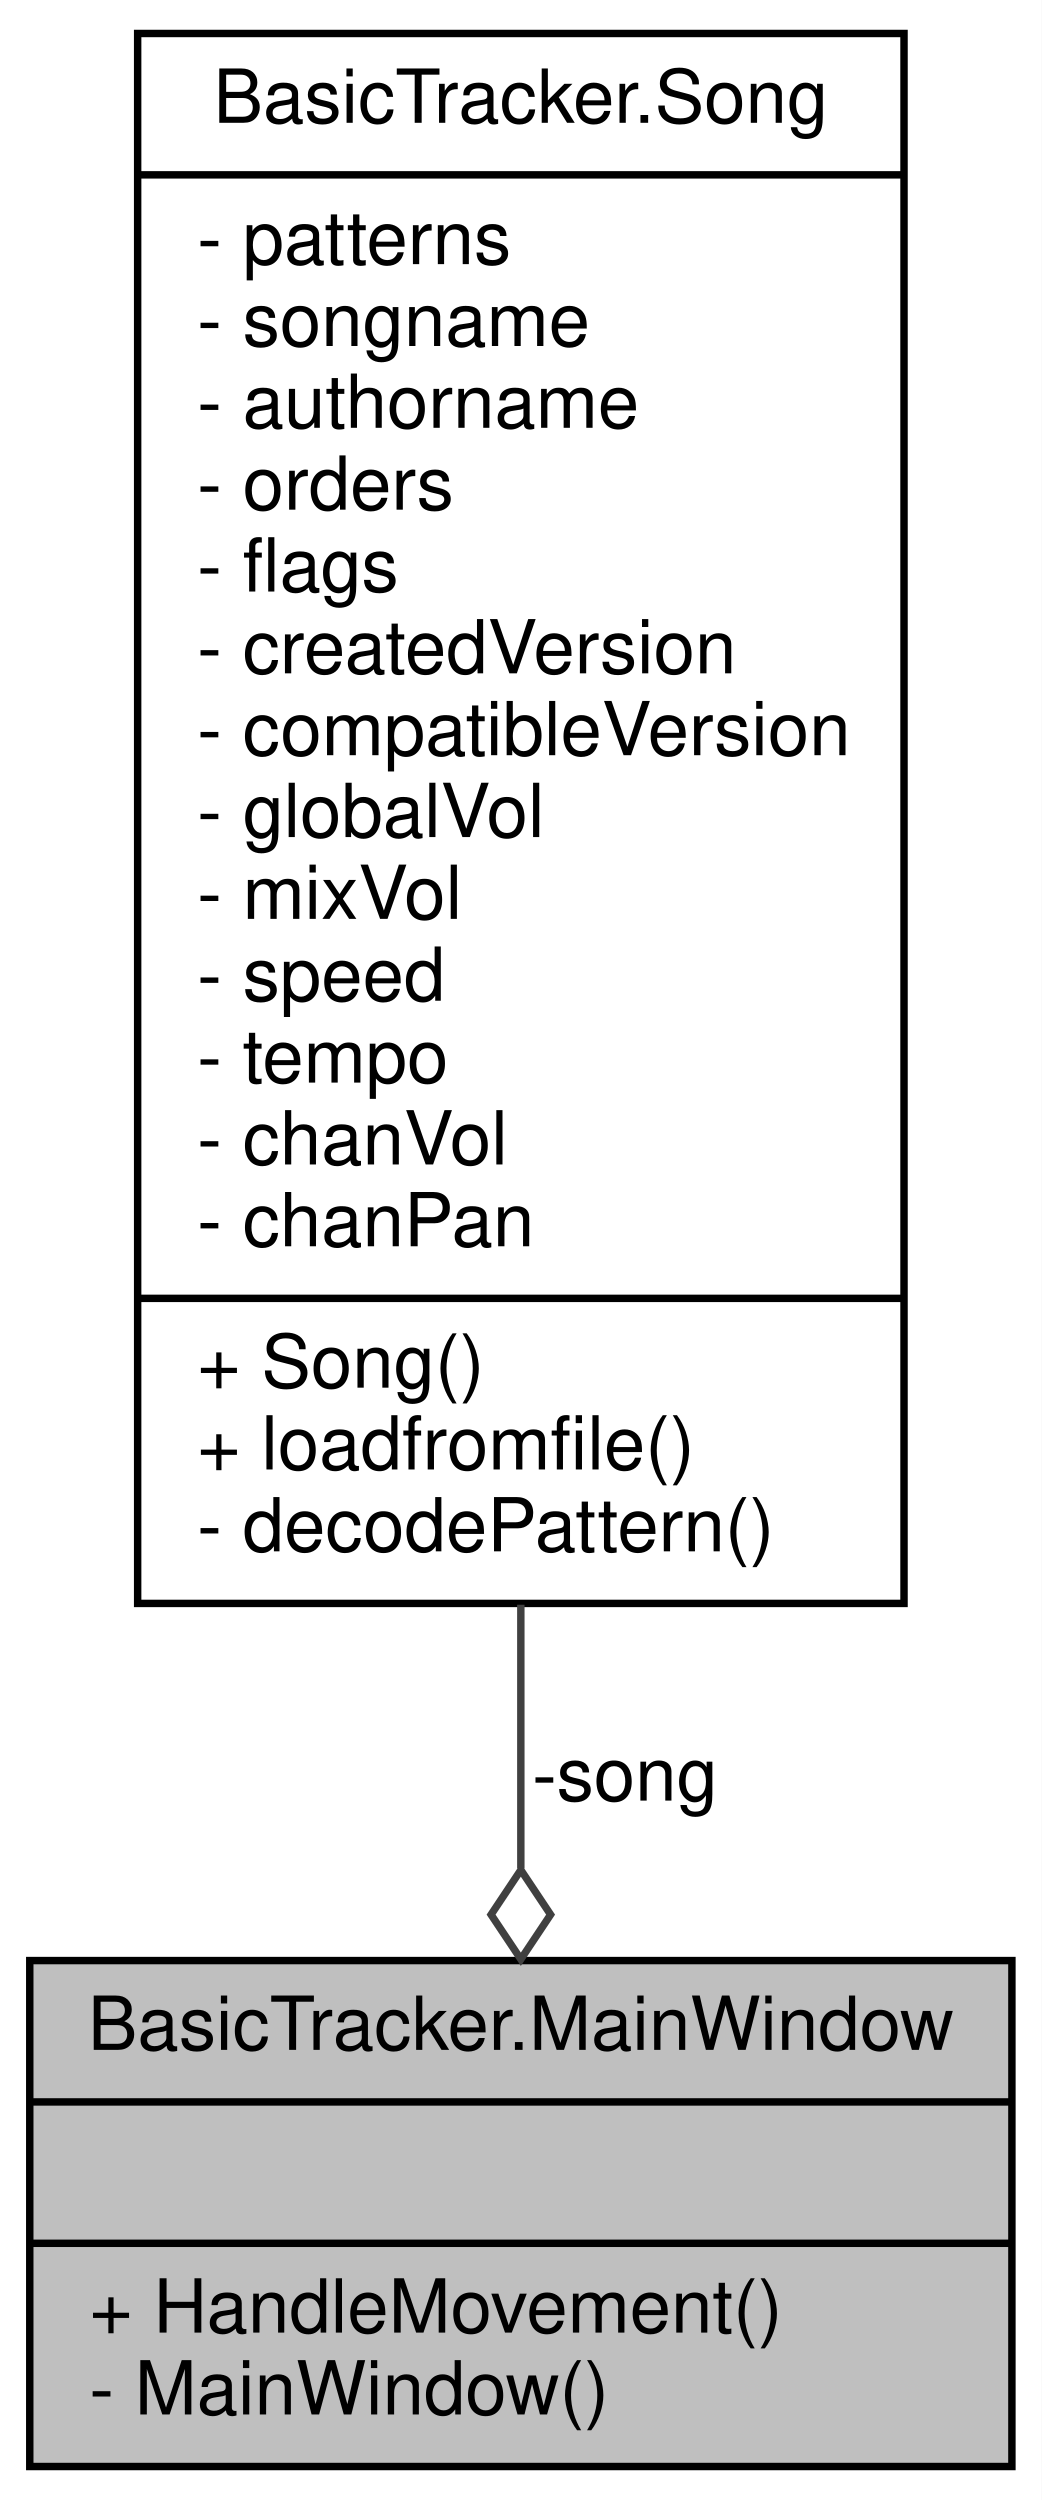
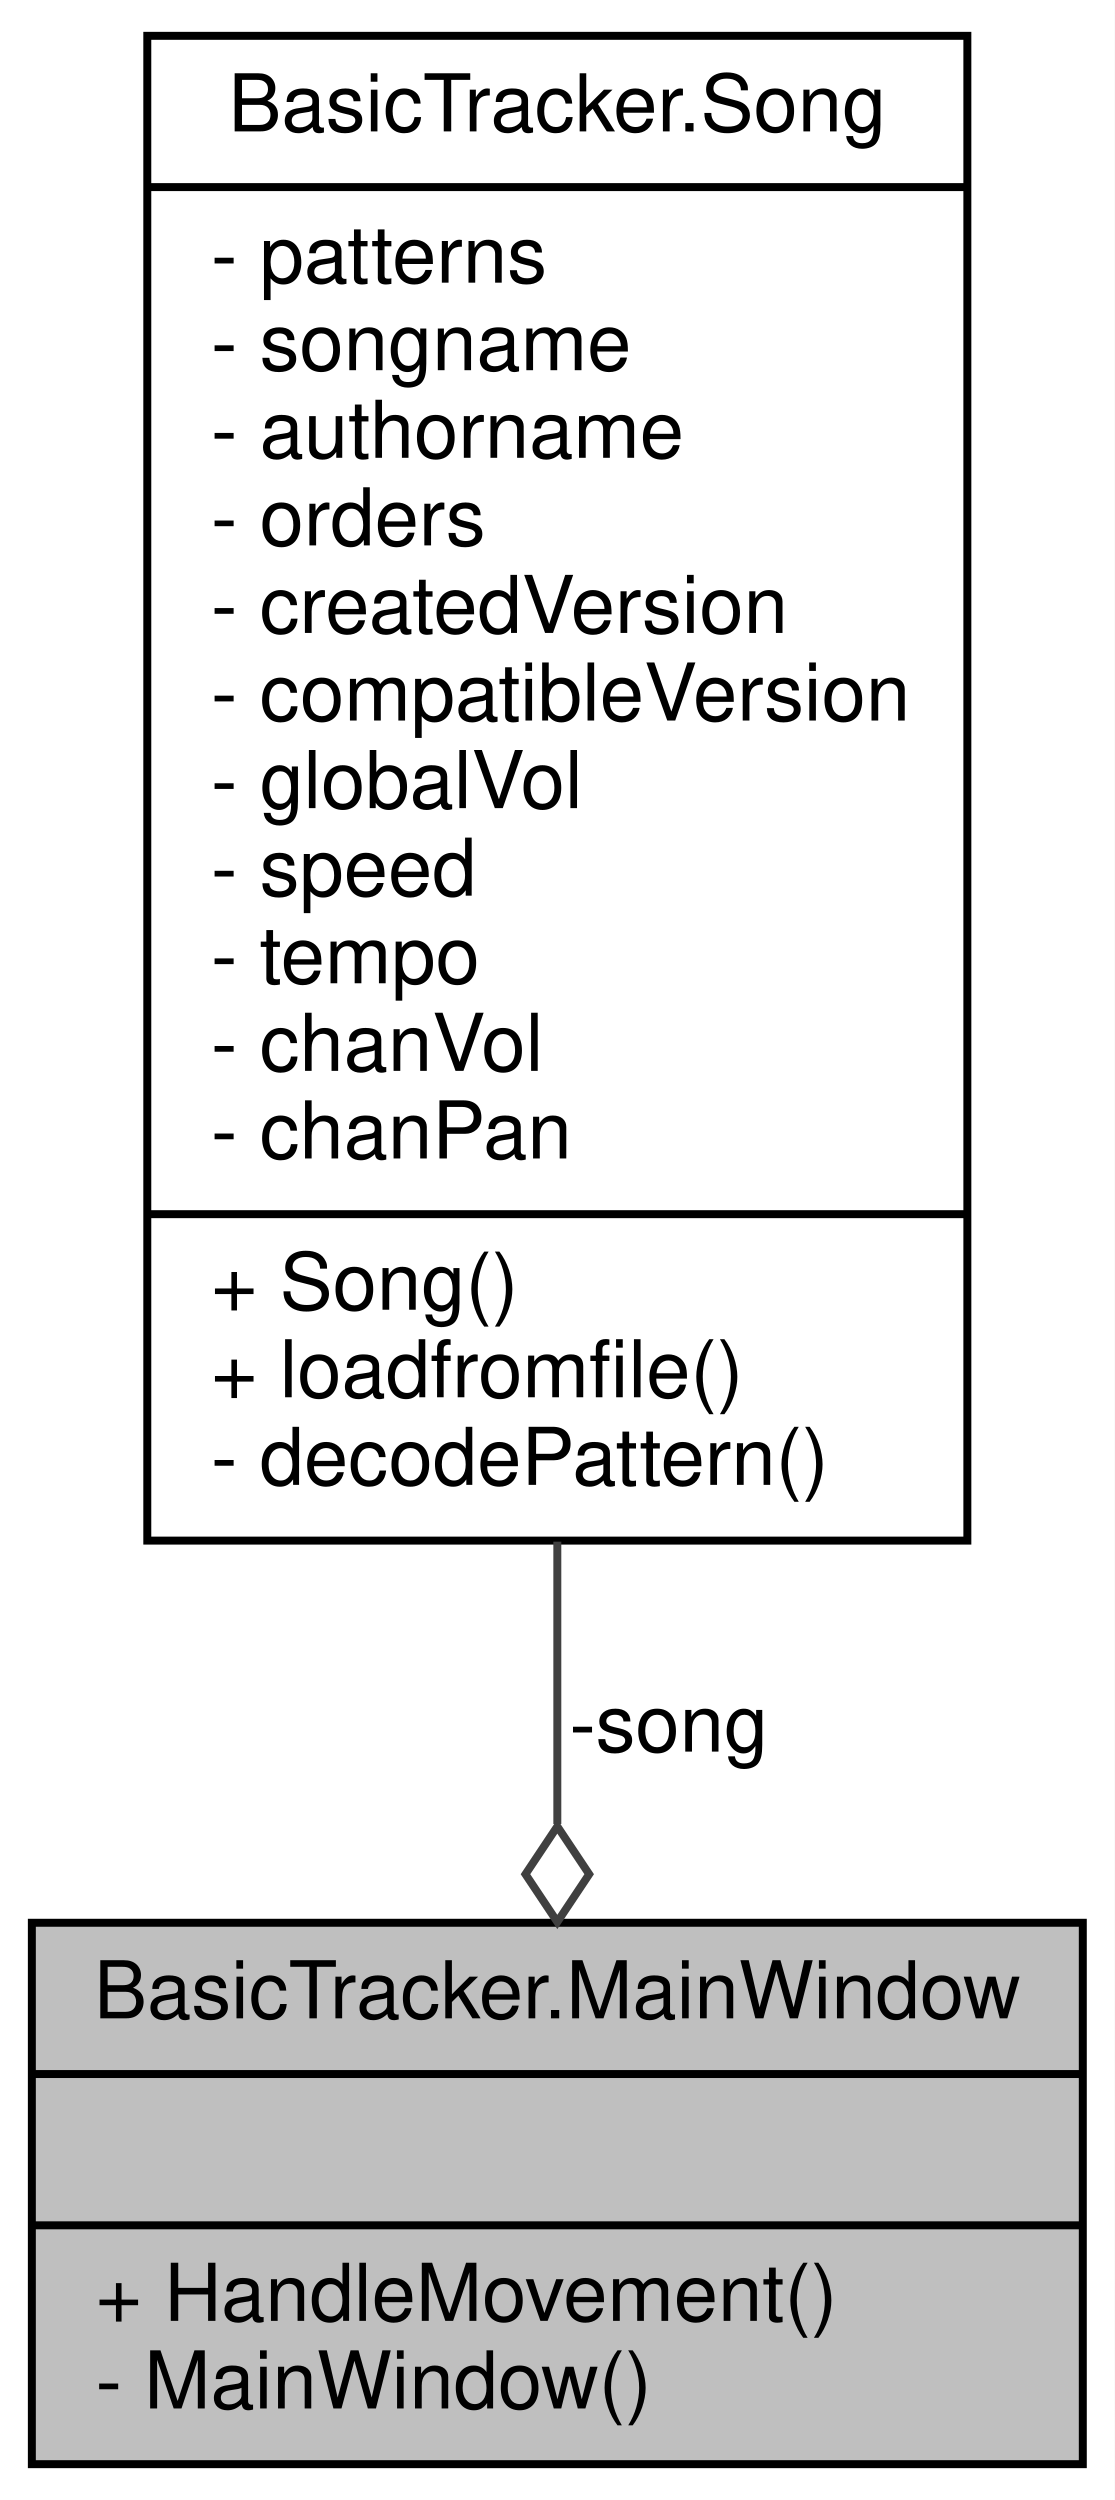
- <svg xmlns="http://www.w3.org/2000/svg" xmlns:xlink="http://www.w3.org/1999/xlink" width="140pt" height="336pt" viewBox="0.00 0.00 140.00 336.00">
-   <g id="graph0" class="graph" transform="scale(1 1) rotate(0) translate(4 332)">
-     <polygon fill="white" stroke="none" points="-4,4 -4,-332 136,-332 136,4 -4,4" />
+ <svg xmlns="http://www.w3.org/2000/svg" xmlns:xlink="http://www.w3.org/1999/xlink" width="140pt" height="314pt" viewBox="0.00 0.00 140.00 314.00">
+   <g id="graph0" class="graph" transform="scale(1 1) rotate(0) translate(4 310)">
+     <polygon fill="white" stroke="none" points="-4,4 -4,-310 136,-310 136,4 -4,4" />
    <g id="node1" class="node">
      <g id="a_node1">
        <a xlink:title=" ">
          <polygon fill="#bfbfbf" stroke="black" points="0,-0.5 0,-68.5 132,-68.5 132,-0.5 0,-0.5" />
          <text text-anchor="middle" x="66" y="-56.5" font-family="Helvetica,sans-Serif" font-size="10.00">BasicTracker.MainWindow</text>
          <polyline fill="none" stroke="black" points="0,-49.5 132,-49.5 " />
          <text text-anchor="middle" x="66" y="-37.5" font-family="Helvetica,sans-Serif" font-size="10.00"> </text>
          <polyline fill="none" stroke="black" points="0,-30.5 132,-30.5 " />
          <text text-anchor="start" x="8" y="-18.5" font-family="Helvetica,sans-Serif" font-size="10.00">+ HandleMovement()</text>
          <text text-anchor="start" x="8" y="-7.5" font-family="Helvetica,sans-Serif" font-size="10.00">- MainWindow()</text>
        </a>
      </g>
    </g>
    <g id="node2" class="node">
      <g id="a_node2">
-         <a xlink:href="class_basic_tracker_1_1_song.html" target="_top" xlink:title=" ">
-           <polygon fill="white" stroke="black" points="14.5,-116.5 14.5,-327.5 117.5,-327.5 117.5,-116.5 14.5,-116.5" />
-           <text text-anchor="middle" x="66" y="-315.5" font-family="Helvetica,sans-Serif" font-size="10.00">BasicTracker.Song</text>
-           <polyline fill="none" stroke="black" points="14.5,-308.5 117.5,-308.5 " />
-           <text text-anchor="start" x="22.5" y="-296.5" font-family="Helvetica,sans-Serif" font-size="10.00">- patterns</text>
-           <text text-anchor="start" x="22.5" y="-285.5" font-family="Helvetica,sans-Serif" font-size="10.00">- songname</text>
-           <text text-anchor="start" x="22.5" y="-274.5" font-family="Helvetica,sans-Serif" font-size="10.00">- authorname</text>
-           <text text-anchor="start" x="22.5" y="-263.5" font-family="Helvetica,sans-Serif" font-size="10.00">- orders</text>
-           <text text-anchor="start" x="22.5" y="-252.5" font-family="Helvetica,sans-Serif" font-size="10.00">- flags</text>
-           <text text-anchor="start" x="22.5" y="-241.5" font-family="Helvetica,sans-Serif" font-size="10.00">- createdVersion</text>
-           <text text-anchor="start" x="22.5" y="-230.5" font-family="Helvetica,sans-Serif" font-size="10.00">- compatibleVersion</text>
-           <text text-anchor="start" x="22.5" y="-219.5" font-family="Helvetica,sans-Serif" font-size="10.00">- globalVol</text>
-           <text text-anchor="start" x="22.5" y="-208.5" font-family="Helvetica,sans-Serif" font-size="10.00">- mixVol</text>
+         <a xlink:href="class_basic_tracker_1_1_song.html" target="_top" xlink:title="Data structure for all things related to the song itself.">
+           <polygon fill="white" stroke="black" points="14.5,-116.5 14.5,-305.5 117.5,-305.5 117.5,-116.5 14.5,-116.5" />
+           <text text-anchor="middle" x="66" y="-293.5" font-family="Helvetica,sans-Serif" font-size="10.00">BasicTracker.Song</text>
+           <polyline fill="none" stroke="black" points="14.5,-286.5 117.5,-286.5 " />
+           <text text-anchor="start" x="22.5" y="-274.5" font-family="Helvetica,sans-Serif" font-size="10.00">- patterns</text>
+           <text text-anchor="start" x="22.5" y="-263.5" font-family="Helvetica,sans-Serif" font-size="10.00">- songname</text>
+           <text text-anchor="start" x="22.5" y="-252.5" font-family="Helvetica,sans-Serif" font-size="10.00">- authorname</text>
+           <text text-anchor="start" x="22.5" y="-241.5" font-family="Helvetica,sans-Serif" font-size="10.00">- orders</text>
+           <text text-anchor="start" x="22.5" y="-230.5" font-family="Helvetica,sans-Serif" font-size="10.00">- createdVersion</text>
+           <text text-anchor="start" x="22.5" y="-219.5" font-family="Helvetica,sans-Serif" font-size="10.00">- compatibleVersion</text>
+           <text text-anchor="start" x="22.5" y="-208.5" font-family="Helvetica,sans-Serif" font-size="10.00">- globalVol</text>
          <text text-anchor="start" x="22.5" y="-197.5" font-family="Helvetica,sans-Serif" font-size="10.00">- speed</text>
          <text text-anchor="start" x="22.5" y="-186.5" font-family="Helvetica,sans-Serif" font-size="10.00">- tempo</text>
          <text text-anchor="start" x="22.5" y="-175.5" font-family="Helvetica,sans-Serif" font-size="10.00">- chanVol</text>
          <text text-anchor="start" x="22.5" y="-164.5" font-family="Helvetica,sans-Serif" font-size="10.00">- chanPan</text>
          <polyline fill="none" stroke="black" points="14.5,-157.5 117.5,-157.5 " />
          <text text-anchor="start" x="22.5" y="-145.5" font-family="Helvetica,sans-Serif" font-size="10.00">+ Song()</text>
          <text text-anchor="start" x="22.5" y="-134.5" font-family="Helvetica,sans-Serif" font-size="10.00">+ loadfromfile()</text>
          <text text-anchor="start" x="22.5" y="-123.5" font-family="Helvetica,sans-Serif" font-size="10.00">- decodePattern()</text>
        </a>
      </g>
    </g>
    <g id="edge1" class="edge">
-       <path fill="none" stroke="#404040" d="M66,-116.323C66,-103.919 66,-91.804 66,-80.886" />
-       <polygon fill="none" stroke="#404040" points="66,-80.674 62,-74.674 66,-68.674 70,-74.674 66,-80.674" />
+       <path fill="none" stroke="#404040" d="M66,-116.365C66,-104.045 66,-91.896 66,-80.907" />
+       <polygon fill="none" stroke="#404040" points="66,-80.6 62,-74.6 66,-68.6 70,-74.6 66,-80.6" />
      <text text-anchor="middle" x="80" y="-90" font-family="Helvetica,sans-Serif" font-size="10.00"> -song</text>
    </g>
  </g>
</svg>
